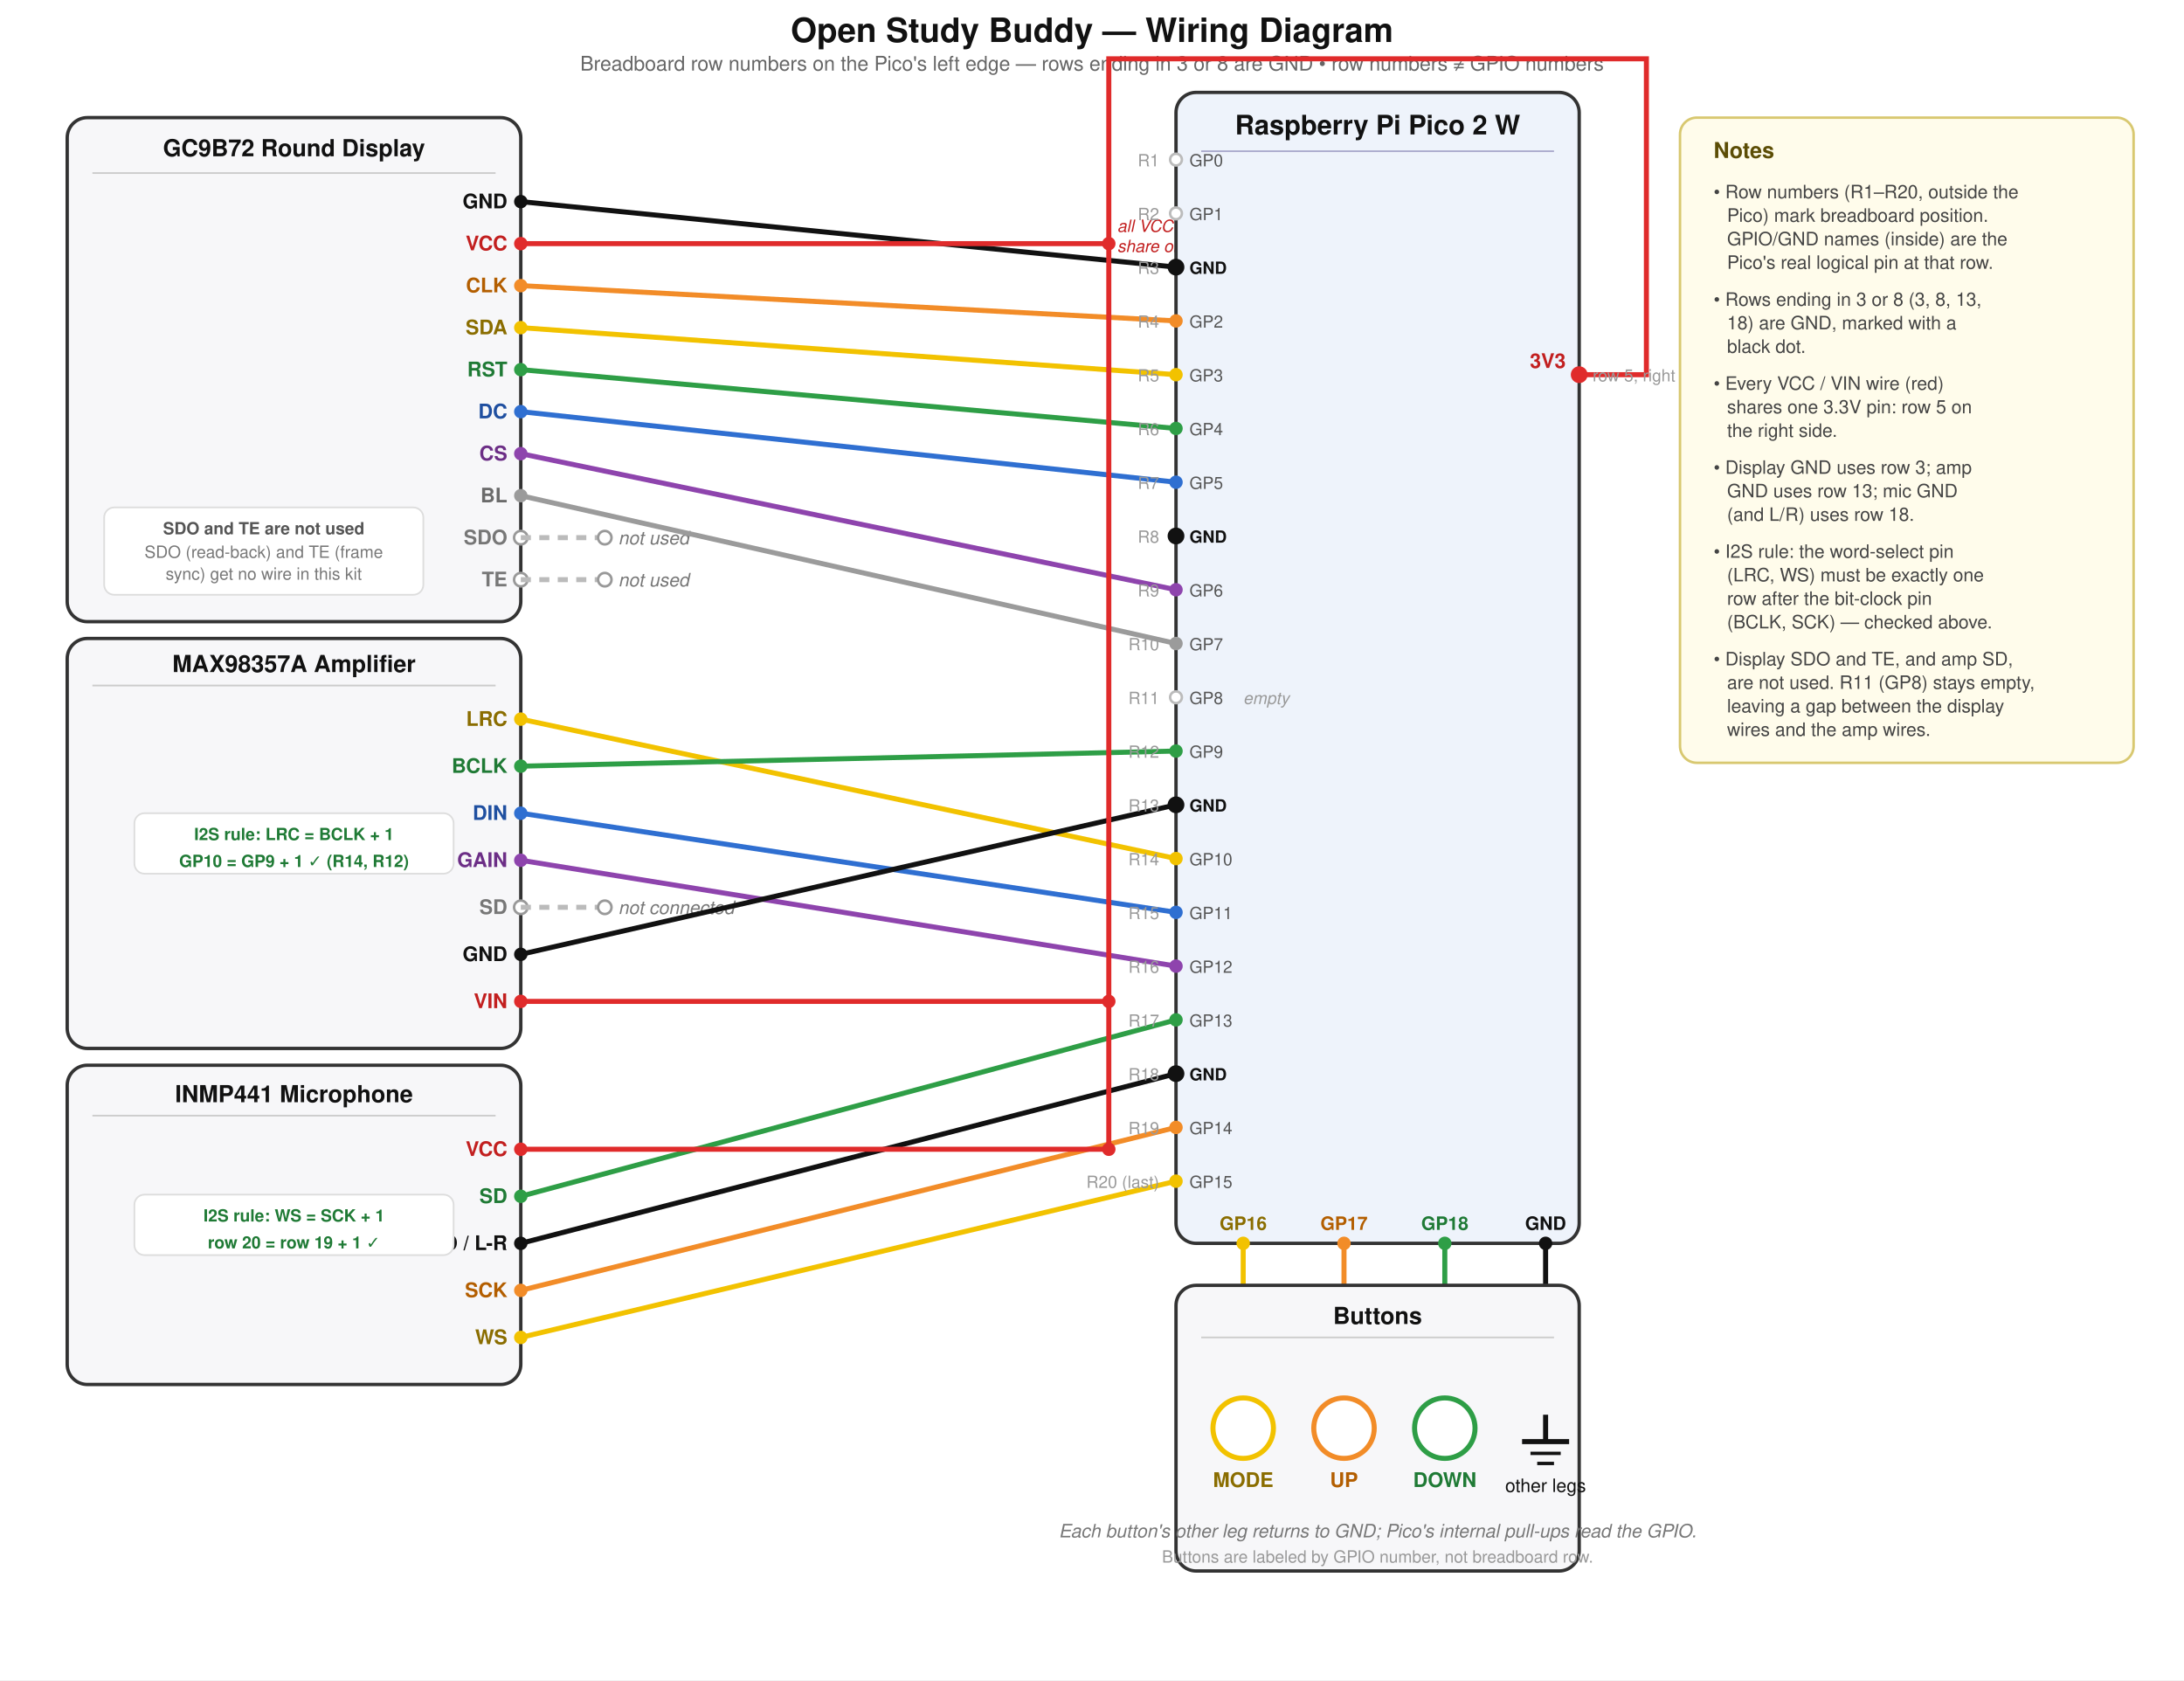
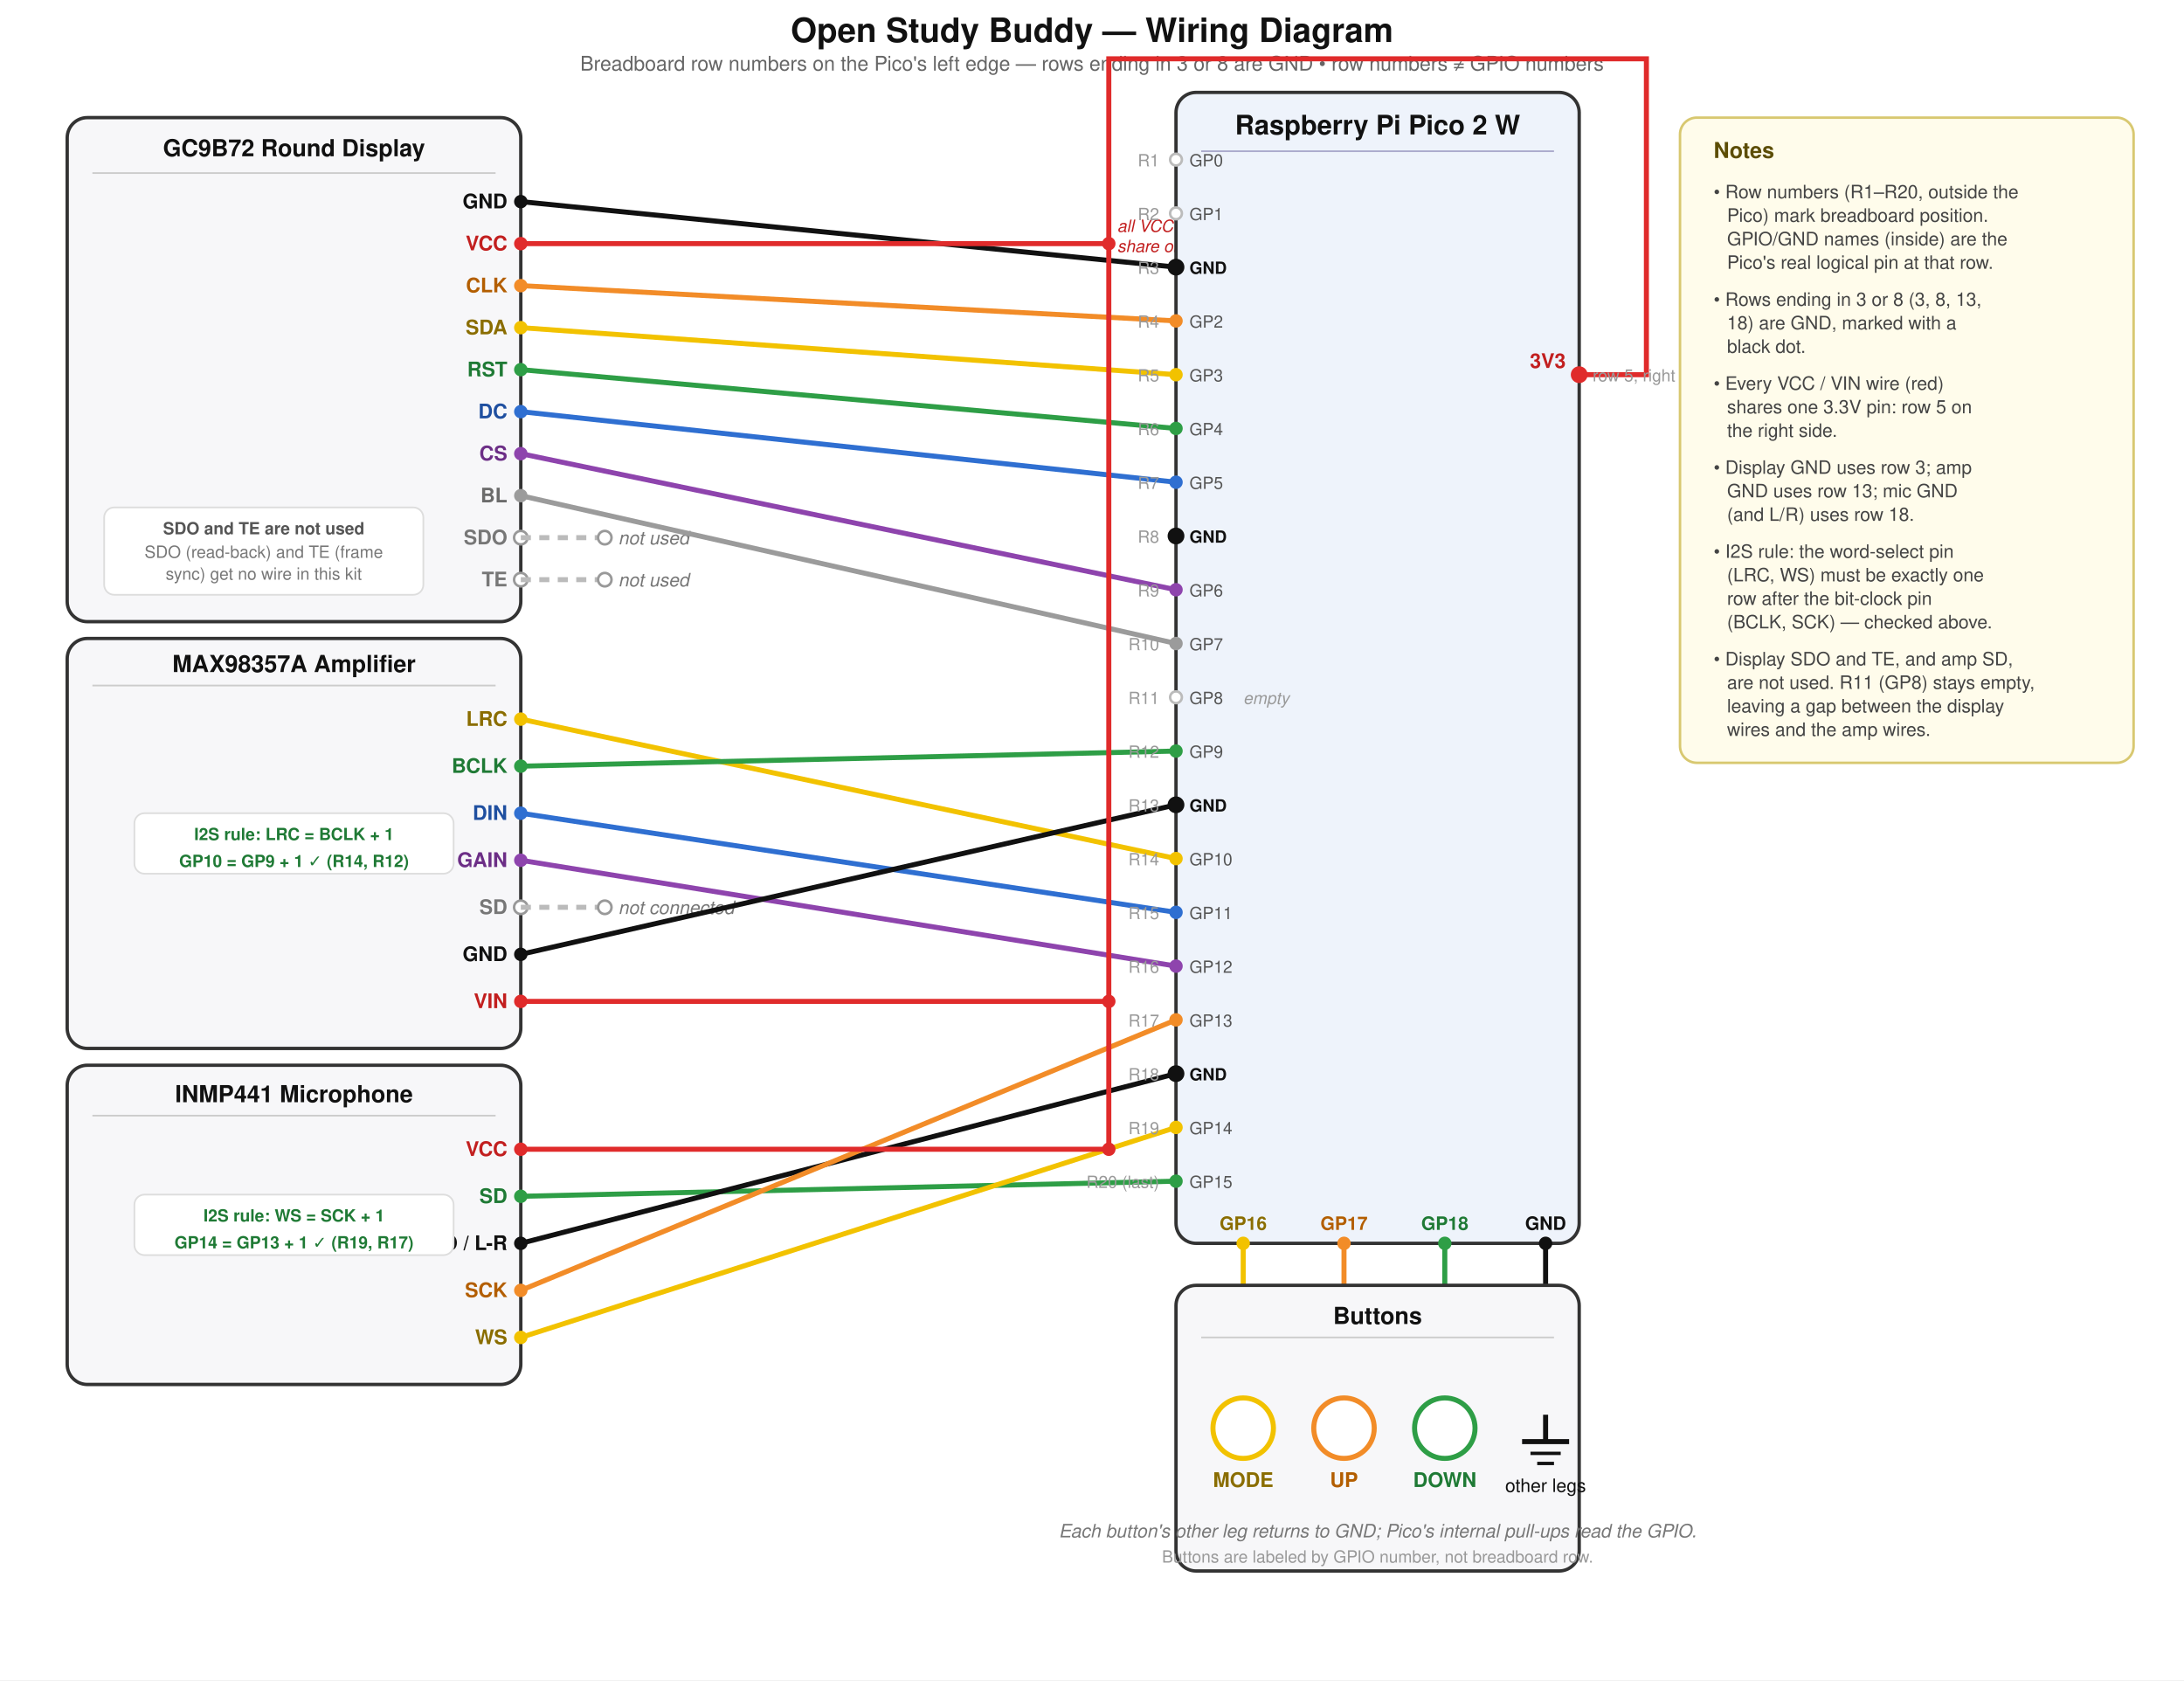
<svg xmlns="http://www.w3.org/2000/svg" viewBox="0 0 1300 1000" font-family="Helvetica, Arial, sans-serif">
  <rect x="0" y="0" width="1300" height="1000" fill="#ffffff" />
  <text x="650" y="25" text-anchor="middle" font-size="20" font-weight="700" fill="#111">Open Study Buddy — Wiring Diagram</text>
  <text x="650" y="42" text-anchor="middle" font-size="12" fill="#666">Breadboard row numbers on the Pico's left edge — rows ending in 3 or 8 are GND • row numbers ≠ GPIO numbers</text>
  <rect x="40" y="70" width="270" height="300" rx="12" fill="#f7f7f9" stroke="#333" stroke-width="2" />
  <text x="175" y="93" text-anchor="middle" font-size="14" font-weight="700" fill="#111">GC9B72 Round Display</text>
  <line x1="55" y1="103" x2="295" y2="103" stroke="#ccc" />
  <text x="302" y="124" text-anchor="end" font-size="12" font-weight="600" fill="#111111">GND</text>
  <circle cx="310" cy="120" r="4" fill="#111111" />
  <text x="302" y="149" text-anchor="end" font-size="12" font-weight="600" fill="#c21f1f">VCC</text>
  <circle cx="310" cy="145" r="4" fill="#e02b2b" />
  <text x="302" y="174" text-anchor="end" font-size="12" font-weight="600" fill="#b35e00">CLK</text>
  <circle cx="310" cy="170" r="4" fill="#f28c28" />
  <text x="302" y="199" text-anchor="end" font-size="12" font-weight="600" fill="#8a6d00">SDA</text>
  <circle cx="310" cy="195" r="4" fill="#f2c200" />
  <text x="302" y="224" text-anchor="end" font-size="12" font-weight="600" fill="#1f7a35">RST</text>
  <circle cx="310" cy="220" r="4" fill="#2e9e46" />
  <text x="302" y="249" text-anchor="end" font-size="12" font-weight="600" fill="#1f4fa0">DC</text>
  <circle cx="310" cy="245" r="4" fill="#2f6fd1" />
  <text x="302" y="274" text-anchor="end" font-size="12" font-weight="600" fill="#6c2e86">CS</text>
  <circle cx="310" cy="270" r="4" fill="#8e44ad" />
  <text x="302" y="299" text-anchor="end" font-size="12" font-weight="600" fill="#6b6b6b">BL</text>
  <circle cx="310" cy="295" r="4" fill="#9b9b9b" />
  <text x="302" y="324" text-anchor="end" font-size="12" font-weight="600" fill="#777">SDO</text>
  <circle cx="310" cy="320" r="4" fill="#ffffff" stroke="#999" stroke-width="1.5" />
  <line x1="310" y1="320" x2="360" y2="320" stroke="#bbbbbb" stroke-width="3" stroke-dasharray="6,5" />
  <circle cx="360" cy="320" r="4" fill="#ffffff" stroke="#999" stroke-width="1.5" />
  <text x="368" y="324" font-size="11" font-style="italic" fill="#777">not used</text>
  <text x="302" y="349" text-anchor="end" font-size="12" font-weight="600" fill="#777">TE</text>
  <circle cx="310" cy="345" r="4" fill="#ffffff" stroke="#999" stroke-width="1.5" />
  <line x1="310" y1="345" x2="360" y2="345" stroke="#bbbbbb" stroke-width="3" stroke-dasharray="6,5" />
  <circle cx="360" cy="345" r="4" fill="#ffffff" stroke="#999" stroke-width="1.5" />
  <text x="368" y="349" font-size="11" font-style="italic" fill="#777">not used</text>
  <rect x="62" y="302" width="190" height="52" rx="6" fill="#ffffff" stroke="#ddd" stroke-width="1" />
  <text x="157" y="318" text-anchor="middle" font-size="10" font-weight="600" fill="#555">SDO and TE are not used</text>
  <text x="157" y="332" text-anchor="middle" font-size="10" fill="#777">SDO (read-back) and TE (frame</text>
  <text x="157" y="345" text-anchor="middle" font-size="10" fill="#777">sync) get no wire in this kit</text>
  <line x1="310" y1="120" x2="700" y2="159" stroke="#111111" stroke-width="3" />
  <line x1="310" y1="170" x2="700" y2="191" stroke="#f28c28" stroke-width="3" />
  <line x1="310" y1="195" x2="700" y2="223" stroke="#f2c200" stroke-width="3" />
  <line x1="310" y1="220" x2="700" y2="255" stroke="#2e9e46" stroke-width="3" />
  <line x1="310" y1="245" x2="700" y2="287" stroke="#2f6fd1" stroke-width="3" />
  <line x1="310" y1="270" x2="700" y2="351" stroke="#8e44ad" stroke-width="3" />
  <line x1="310" y1="295" x2="700" y2="383" stroke="#9b9b9b" stroke-width="3" />
  <rect x="40" y="380" width="270" height="244" rx="12" fill="#f7f7f9" stroke="#333" stroke-width="2" />
  <text x="175" y="400" text-anchor="middle" font-size="14" font-weight="700" fill="#111">MAX98357A Amplifier</text>
  <line x1="55" y1="408" x2="295" y2="408" stroke="#ccc" />
  <text x="302" y="432" text-anchor="end" font-size="12" font-weight="600" fill="#8a6d00">LRC</text>
  <circle cx="310" cy="428" r="4" fill="#f2c200" />
  <text x="302" y="460" text-anchor="end" font-size="12" font-weight="600" fill="#1f7a35">BCLK</text>
  <circle cx="310" cy="456" r="4" fill="#2e9e46" />
  <text x="302" y="488" text-anchor="end" font-size="12" font-weight="600" fill="#1f4fa0">DIN</text>
  <circle cx="310" cy="484" r="4" fill="#2f6fd1" />
  <text x="302" y="516" text-anchor="end" font-size="12" font-weight="600" fill="#6c2e86">GAIN</text>
  <circle cx="310" cy="512" r="4" fill="#8e44ad" />
  <text x="302" y="544" text-anchor="end" font-size="12" font-weight="600" fill="#777">SD</text>
  <circle cx="310" cy="540" r="4" fill="#ffffff" stroke="#999" stroke-width="1.5" />
  <line x1="310" y1="540" x2="360" y2="540" stroke="#bbbbbb" stroke-width="3" stroke-dasharray="6,5" />
  <circle cx="360" cy="540" r="4" fill="#ffffff" stroke="#999" stroke-width="1.5" />
  <text x="368" y="544" font-size="11" font-style="italic" fill="#777">not connected</text>
  <text x="302" y="572" text-anchor="end" font-size="12" font-weight="600" fill="#111111">GND</text>
  <circle cx="310" cy="568" r="4" fill="#111111" />
  <text x="302" y="600" text-anchor="end" font-size="12" font-weight="600" fill="#c21f1f">VIN</text>
  <circle cx="310" cy="596" r="4" fill="#e02b2b" />
  <line x1="310" y1="428" x2="700" y2="511" stroke="#f2c200" stroke-width="3" />
  <line x1="310" y1="456" x2="700" y2="447" stroke="#2e9e46" stroke-width="3" />
  <line x1="310" y1="484" x2="700" y2="543" stroke="#2f6fd1" stroke-width="3" />
  <line x1="310" y1="512" x2="700" y2="575" stroke="#8e44ad" stroke-width="3" />
  <line x1="310" y1="568" x2="700" y2="479" stroke="#111111" stroke-width="3" />
  <rect x="80" y="484" width="190" height="36" rx="6" fill="#ffffff" stroke="#ddd" stroke-width="1" />
  <text x="175" y="500" text-anchor="middle" font-size="10" font-weight="600" fill="#1f7a35">I2S rule: LRC = BCLK + 1</text>
  <text x="175" y="516" text-anchor="middle" font-size="10" font-weight="600" fill="#1f7a35">GP10 = GP9 + 1 ✓ (R14, R12)</text>
  <rect x="40" y="634" width="270" height="190" rx="12" fill="#f7f7f9" stroke="#333" stroke-width="2" />
  <text x="175" y="656" text-anchor="middle" font-size="14" font-weight="700" fill="#111">INMP441 Microphone</text>
  <line x1="55" y1="664" x2="295" y2="664" stroke="#ccc" />
  <text x="302" y="688" text-anchor="end" font-size="12" font-weight="600" fill="#c21f1f">VCC</text>
  <circle cx="310" cy="684" r="4" fill="#e02b2b" />
  <text x="302" y="716" text-anchor="end" font-size="12" font-weight="600" fill="#1f7a35">SD</text>
  <circle cx="310" cy="712" r="4" fill="#2e9e46" />
  <text x="302" y="744" text-anchor="end" font-size="12" font-weight="600" fill="#111111">GND / L-R</text>
  <circle cx="310" cy="740" r="4" fill="#111111" />
  <text x="302" y="772" text-anchor="end" font-size="12" font-weight="600" fill="#b35e00">SCK</text>
  <circle cx="310" cy="768" r="4" fill="#f28c28" />
  <text x="302" y="800" text-anchor="end" font-size="12" font-weight="600" fill="#8a6d00">WS</text>
  <circle cx="310" cy="796" r="4" fill="#f2c200" />
-   <line x1="310" y1="712" x2="700" y2="607" stroke="#2e9e46" stroke-width="3" />
+   <line x1="310" y1="712" x2="700" y2="703" stroke="#2e9e46" stroke-width="3" />
  <line x1="310" y1="740" x2="700" y2="639" stroke="#111111" stroke-width="3" />
-   <line x1="310" y1="768" x2="700" y2="671" stroke="#f28c28" stroke-width="3" />
-   <line x1="310" y1="796" x2="700" y2="703" stroke="#f2c200" stroke-width="3" />
+   <line x1="310" y1="768" x2="700" y2="607" stroke="#f28c28" stroke-width="3" />
+   <line x1="310" y1="796" x2="700" y2="671" stroke="#f2c200" stroke-width="3" />
  <rect x="80" y="711" width="190" height="36" rx="6" fill="#ffffff" stroke="#ddd" stroke-width="1" />
  <text x="175" y="727" text-anchor="middle" font-size="10" font-weight="600" fill="#1f7a35">I2S rule: WS = SCK + 1</text>
-   <text x="175" y="743" text-anchor="middle" font-size="10" font-weight="600" fill="#1f7a35">row 20 = row 19 + 1 ✓</text>
+   <text x="175" y="743" text-anchor="middle" font-size="10" font-weight="600" fill="#1f7a35">GP14 = GP13 + 1 ✓ (R19, R17)</text>
  <line x1="310" y1="145" x2="660" y2="145" stroke="#e02b2b" stroke-width="3" />
  <line x1="310" y1="596" x2="660" y2="596" stroke="#e02b2b" stroke-width="3" />
  <line x1="310" y1="684" x2="660" y2="684" stroke="#e02b2b" stroke-width="3" />
  <line x1="660" y1="145" x2="660" y2="684" stroke="#e02b2b" stroke-width="3" />
  <circle cx="660" cy="145" r="4" fill="#e02b2b" />
  <circle cx="660" cy="596" r="4" fill="#e02b2b" />
  <circle cx="660" cy="684" r="4" fill="#e02b2b" />
  <polyline points="660,145 660,35 980,35 980,223 940,223" fill="none" stroke="#e02b2b" stroke-width="3" />
  <text x="665" y="138" font-size="10" font-style="italic" fill="#c21f1f">all VCC / VIN wires</text>
  <text x="665" y="150" font-size="10" font-style="italic" fill="#c21f1f">share one 3.3V pin</text>
  <rect x="700" y="55" width="240" height="685" rx="12" fill="#eef3fb" stroke="#333" stroke-width="2" />
  <text x="820" y="80" text-anchor="middle" font-size="16" font-weight="700" fill="#111">Raspberry Pi Pico 2 W</text>
  <line x1="715" y1="90" x2="925" y2="90" stroke="#aac" />
  <circle cx="700" cy="95" r="3.5" fill="#ffffff" stroke="#bbb" stroke-width="1.5" />
  <text x="690" y="99" text-anchor="end" font-size="10" fill="#999">R1</text>
  <text x="708" y="99" font-size="10" fill="#555">GP0</text>
  <circle cx="700" cy="127" r="3.5" fill="#ffffff" stroke="#bbb" stroke-width="1.5" />
  <text x="690" y="131" text-anchor="end" font-size="10" fill="#999">R2</text>
  <text x="708" y="131" font-size="10" fill="#555">GP1</text>
  <circle cx="700" cy="159" r="5" fill="#111111" />
  <text x="690" y="163" text-anchor="end" font-size="10" fill="#999">R3</text>
  <text x="708" y="163" font-size="10" font-weight="700" fill="#111">GND</text>
  <circle cx="700" cy="191" r="4" fill="#f28c28" />
  <text x="690" y="195" text-anchor="end" font-size="10" fill="#999">R4</text>
  <text x="708" y="195" font-size="10" fill="#555">GP2</text>
  <circle cx="700" cy="223" r="4" fill="#f2c200" />
  <text x="690" y="227" text-anchor="end" font-size="10" fill="#999">R5</text>
  <text x="708" y="227" font-size="10" fill="#555">GP3</text>
  <circle cx="700" cy="255" r="4" fill="#2e9e46" />
  <text x="690" y="259" text-anchor="end" font-size="10" fill="#999">R6</text>
  <text x="708" y="259" font-size="10" fill="#555">GP4</text>
  <circle cx="700" cy="287" r="4" fill="#2f6fd1" />
  <text x="690" y="291" text-anchor="end" font-size="10" fill="#999">R7</text>
  <text x="708" y="291" font-size="10" fill="#555">GP5</text>
  <circle cx="700" cy="319" r="5" fill="#111111" />
  <text x="690" y="323" text-anchor="end" font-size="10" fill="#999">R8</text>
  <text x="708" y="323" font-size="10" font-weight="700" fill="#111">GND</text>
  <circle cx="700" cy="351" r="4" fill="#8e44ad" />
  <text x="690" y="355" text-anchor="end" font-size="10" fill="#999">R9</text>
  <text x="708" y="355" font-size="10" fill="#555">GP6</text>
  <circle cx="700" cy="383" r="4" fill="#9b9b9b" />
  <text x="690" y="387" text-anchor="end" font-size="10" fill="#999">R10</text>
  <text x="708" y="387" font-size="10" fill="#555">GP7</text>
  <circle cx="700" cy="415" r="3.5" fill="#ffffff" stroke="#bbb" stroke-width="1.5" />
  <text x="690" y="419" text-anchor="end" font-size="10" fill="#999">R11</text>
  <text x="708" y="419" font-size="10" fill="#555">GP8</text>
  <text x="740" y="419" font-size="10" font-style="italic" fill="#999">empty</text>
  <circle cx="700" cy="447" r="4" fill="#2e9e46" />
  <text x="690" y="451" text-anchor="end" font-size="10" fill="#999">R12</text>
  <text x="708" y="451" font-size="10" fill="#555">GP9</text>
  <circle cx="700" cy="479" r="5" fill="#111111" />
  <text x="690" y="483" text-anchor="end" font-size="10" fill="#999">R13</text>
  <text x="708" y="483" font-size="10" font-weight="700" fill="#111">GND</text>
  <circle cx="700" cy="511" r="4" fill="#f2c200" />
  <text x="690" y="515" text-anchor="end" font-size="10" fill="#999">R14</text>
  <text x="708" y="515" font-size="10" fill="#555">GP10</text>
  <circle cx="700" cy="543" r="4" fill="#2f6fd1" />
  <text x="690" y="547" text-anchor="end" font-size="10" fill="#999">R15</text>
  <text x="708" y="547" font-size="10" fill="#555">GP11</text>
  <circle cx="700" cy="575" r="4" fill="#8e44ad" />
  <text x="690" y="579" text-anchor="end" font-size="10" fill="#999">R16</text>
  <text x="708" y="579" font-size="10" fill="#555">GP12</text>
-   <circle cx="700" cy="607" r="4" fill="#2e9e46" />
+   <circle cx="700" cy="607" r="4" fill="#f28c28" />
  <text x="690" y="611" text-anchor="end" font-size="10" fill="#999">R17</text>
  <text x="708" y="611" font-size="10" fill="#555">GP13</text>
  <circle cx="700" cy="639" r="5" fill="#111111" />
  <text x="690" y="643" text-anchor="end" font-size="10" fill="#999">R18</text>
  <text x="708" y="643" font-size="10" font-weight="700" fill="#111">GND</text>
-   <circle cx="700" cy="671" r="4" fill="#f28c28" />
+   <circle cx="700" cy="671" r="4" fill="#f2c200" />
  <text x="690" y="675" text-anchor="end" font-size="10" fill="#999">R19</text>
  <text x="708" y="675" font-size="10" fill="#555">GP14</text>
-   <circle cx="700" cy="703" r="4" fill="#f2c200" />
+   <circle cx="700" cy="703" r="4" fill="#2e9e46" />
  <text x="690" y="707" text-anchor="end" font-size="10" fill="#999">R20 (last)</text>
  <text x="708" y="707" font-size="10" fill="#555">GP15</text>
  <circle cx="940" cy="223" r="5" fill="#e02b2b" />
  <text x="932" y="219" text-anchor="end" font-size="12" font-weight="700" fill="#c21f1f">3V3</text>
  <text x="948" y="227" font-size="10" fill="#999">row 5, right side</text>
  <circle cx="740" cy="740" r="4" fill="#f2c200" />
  <circle cx="800" cy="740" r="4" fill="#f28c28" />
  <circle cx="860" cy="740" r="4" fill="#2e9e46" />
  <circle cx="920" cy="740" r="4" fill="#111111" />
  <text x="740" y="732" text-anchor="middle" font-size="11" font-weight="600" fill="#8a6d00">GP16</text>
  <text x="800" y="732" text-anchor="middle" font-size="11" font-weight="600" fill="#b35e00">GP17</text>
  <text x="860" y="732" text-anchor="middle" font-size="11" font-weight="600" fill="#1f7a35">GP18</text>
  <text x="920" y="732" text-anchor="middle" font-size="11" font-weight="600" fill="#111">GND</text>
  <line x1="740" y1="740" x2="740" y2="765" stroke="#f2c200" stroke-width="3" />
  <line x1="800" y1="740" x2="800" y2="765" stroke="#f28c28" stroke-width="3" />
  <line x1="860" y1="740" x2="860" y2="765" stroke="#2e9e46" stroke-width="3" />
  <line x1="920" y1="740" x2="920" y2="765" stroke="#111111" stroke-width="3" />
  <rect x="700" y="765" width="240" height="170" rx="12" fill="#f7f7f9" stroke="#333" stroke-width="2" />
  <text x="820" y="788" text-anchor="middle" font-size="14" font-weight="700" fill="#111">Buttons</text>
  <line x1="715" y1="796" x2="925" y2="796" stroke="#ccc" />
  <circle cx="740" cy="850" r="18" fill="#fff" stroke="#f2c200" stroke-width="3" />
  <circle cx="800" cy="850" r="18" fill="#fff" stroke="#f28c28" stroke-width="3" />
  <circle cx="860" cy="850" r="18" fill="#fff" stroke="#2e9e46" stroke-width="3" />
  <text x="740" y="885" text-anchor="middle" font-size="12" font-weight="600" fill="#8a6d00">MODE</text>
  <text x="800" y="885" text-anchor="middle" font-size="12" font-weight="600" fill="#b35e00">UP</text>
  <text x="860" y="885" text-anchor="middle" font-size="12" font-weight="600" fill="#1f7a35">DOWN</text>
  <line x1="920" y1="842" x2="920" y2="858" stroke="#111111" stroke-width="3" />
  <line x1="906" y1="858" x2="934" y2="858" stroke="#111111" stroke-width="3" />
  <line x1="911" y1="865" x2="929" y2="865" stroke="#111111" stroke-width="2" />
  <line x1="915" y1="871" x2="925" y2="871" stroke="#111111" stroke-width="2" />
  <text x="920" y="888" text-anchor="middle" font-size="11" fill="#111">other legs</text>
  <text x="820" y="915" text-anchor="middle" font-size="11" font-style="italic" fill="#777">Each button's other leg returns to GND; Pico's internal pull-ups read the GPIO.</text>
  <text x="820" y="930" text-anchor="middle" font-size="10" fill="#999">Buttons are labeled by GPIO number, not breadboard row.</text>
  <rect x="1000" y="70" width="270" height="384" rx="10" fill="#fffceb" stroke="#d8c870" stroke-width="1.5" />
  <text x="1020" y="94" font-size="13" font-weight="700" fill="#5c4d05">Notes</text>
  <text x="1020" y="118" font-size="11" fill="#444">• Row numbers (R1–R20, outside the</text>
  <text x="1028" y="132" font-size="11" fill="#444">Pico) mark breadboard position.</text>
  <text x="1028" y="146" font-size="11" fill="#444">GPIO/GND names (inside) are the</text>
  <text x="1028" y="160" font-size="11" fill="#444">Pico's real logical pin at that row.</text>
  <text x="1020" y="182" font-size="11" fill="#444">• Rows ending in 3 or 8 (3, 8, 13,</text>
  <text x="1028" y="196" font-size="11" fill="#444">18) are GND, marked with a</text>
  <text x="1028" y="210" font-size="11" fill="#444">black dot.</text>
  <text x="1020" y="232" font-size="11" fill="#444">• Every VCC / VIN wire (red)</text>
  <text x="1028" y="246" font-size="11" fill="#444">shares one 3.3V pin: row 5 on</text>
  <text x="1028" y="260" font-size="11" fill="#444">the right side.</text>
  <text x="1020" y="282" font-size="11" fill="#444">• Display GND uses row 3; amp</text>
  <text x="1028" y="296" font-size="11" fill="#444">GND uses row 13; mic GND</text>
  <text x="1028" y="310" font-size="11" fill="#444">(and L/R) uses row 18.</text>
  <text x="1020" y="332" font-size="11" fill="#444">• I2S rule: the word-select pin</text>
  <text x="1028" y="346" font-size="11" fill="#444">(LRC, WS) must be exactly one</text>
  <text x="1028" y="360" font-size="11" fill="#444">row after the bit-clock pin</text>
  <text x="1028" y="374" font-size="11" fill="#444">(BCLK, SCK) — checked above.</text>
  <text x="1020" y="396" font-size="11" fill="#444">• Display SDO and TE, and amp SD,</text>
  <text x="1028" y="410" font-size="11" fill="#444">are not used. R11 (GP8) stays empty,</text>
  <text x="1028" y="424" font-size="11" fill="#444">leaving a gap between the display</text>
  <text x="1028" y="438" font-size="11" fill="#444">wires and the amp wires.</text>
</svg>
